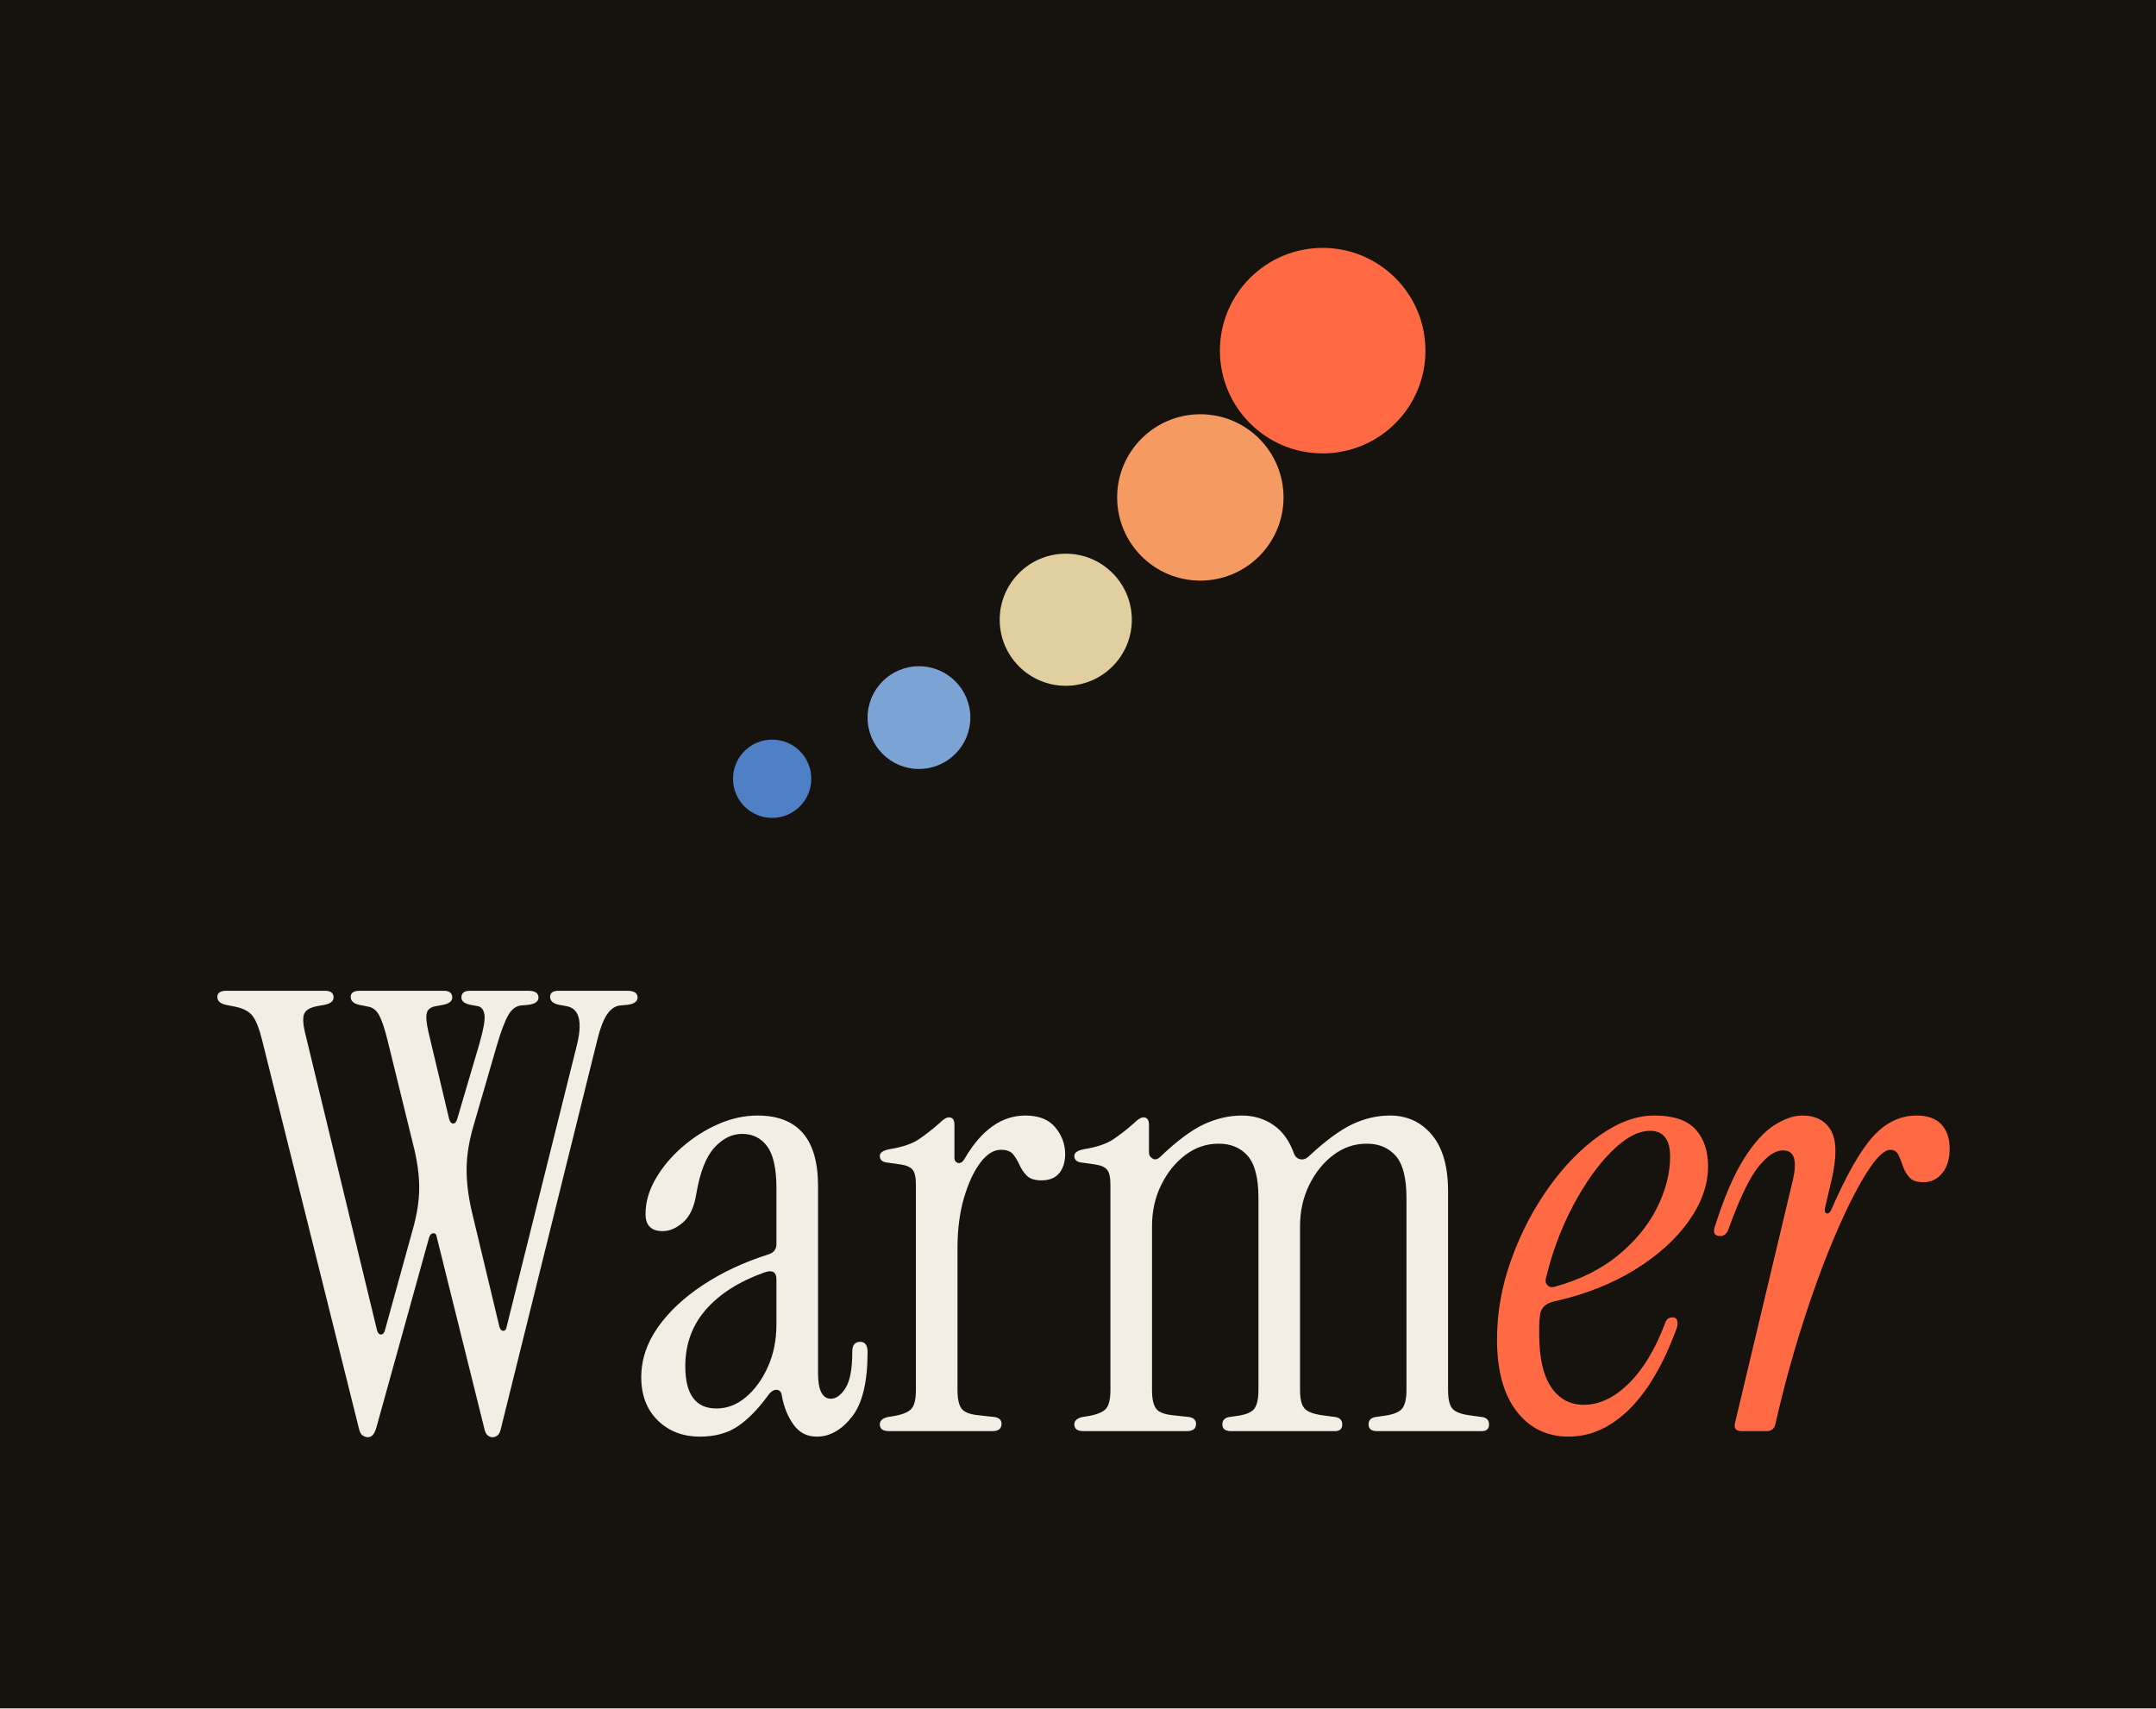
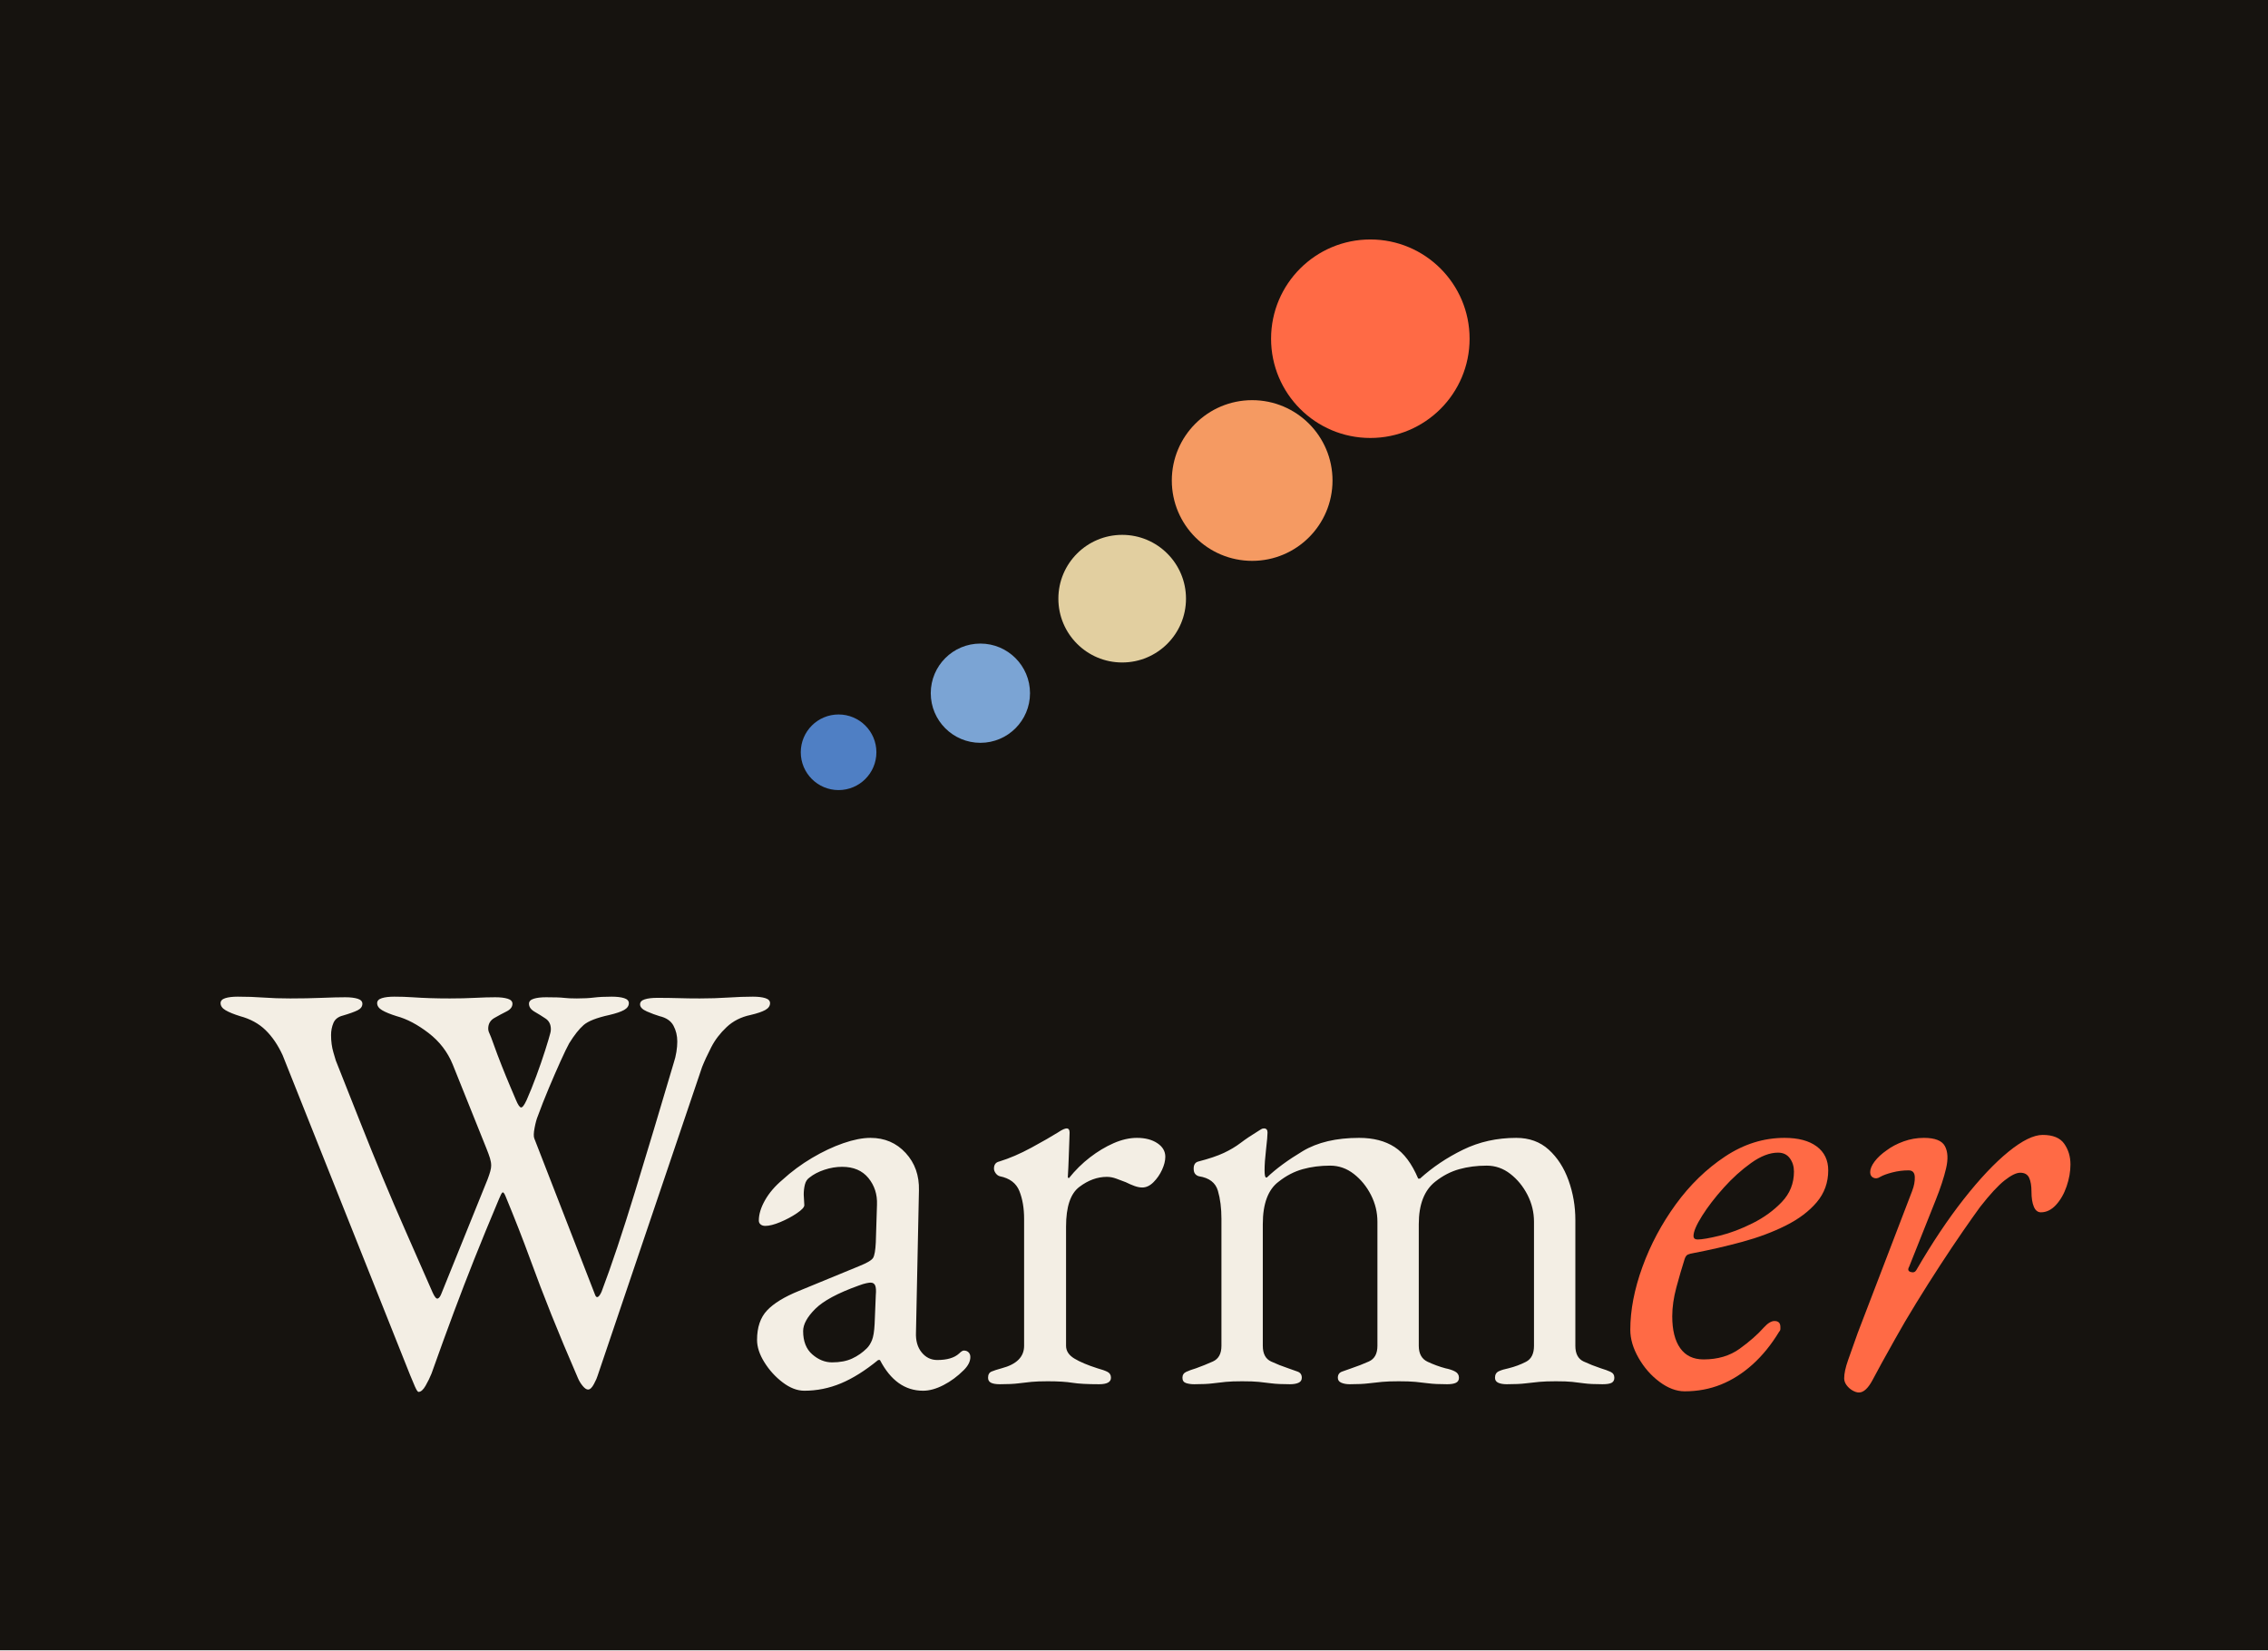
- <svg xmlns="http://www.w3.org/2000/svg" viewBox="0 0 528.7 419" width="528.7" height="419">
-   <rect width="528.7" height="419.0" rx="0" fill="#16130f" />
-   <circle cx="189.35" cy="191.00" r="9.60" fill="#4f7fc4" />
-   <circle cx="225.35" cy="176.00" r="12.60" fill="#7ba4d4" />
-   <circle cx="261.35" cy="152.00" r="16.20" fill="#e2cfa0" />
-   <circle cx="294.35" cy="122.00" r="20.40" fill="#f59a62" />
-   <circle cx="324.35" cy="86.00" r="25.20" fill="#ff6a45" />
-   <path d="M120.8 352.5Q120.2 352.5 119.6 352.05Q119.0 351.6 118.7 350.1L107.15 303.6Q107.0 302.4 106.25 302.475Q105.5 302.55 105.2 303.6L92.3 350.1Q91.85 351.6 91.325 352.05Q90.8 352.5 90.2 352.5Q89.6 352.5 88.925 352.05Q88.25 351.6 87.95 350.1L64.25 255.0Q63.2 250.8 61.925 249.15Q60.65 247.5 57.65 246.9L55.4 246.45Q53.3 246.0 53.3 244.5Q53.3 243.0 55.55 243.0H79.7Q81.8 243.0 81.8 244.65Q81.8 246.0 79.55 246.45L77.9 246.75Q75.35 247.2 74.675 248.475Q74.0 249.75 74.75 253.05L92.45 326.25Q92.75 327.3 93.425 327.3Q94.1 327.3 94.4 326.25L101.15 301.8Q102.8 296.1 102.8 291.3Q102.8 286.5 101.3 280.65L95.0 255.0Q93.95 250.8 92.975 249.0Q92.0 247.2 90.35 246.9L88.1 246.45Q86.0 246.0 86.0 244.5Q86.0 243.0 88.25 243.0H108.8Q110.9 243.0 110.9 244.65Q110.9 246.0 108.65 246.45L107.0 246.75Q105.05 247.05 104.675 248.4Q104.3 249.75 105.05 253.05L110.15 274.5Q110.45 275.55 111.125 275.55Q111.8 275.55 112.1 274.5L117.5 256.2Q119.15 250.5 118.775 248.7Q118.4 246.9 117.05 246.75L115.4 246.45Q113.15 246.0 113.15 244.65Q113.15 243.0 115.25 243.0H129.5Q132.05 243.0 132.05 244.65Q132.05 246.15 129.5 246.45L127.85 246.6Q125.9 246.75 124.625 249.0Q123.35 251.25 121.85 256.35L116.15 276.0Q114.5 281.55 114.425 286.425Q114.35 291.3 115.7 297.15L122.45 325.35Q122.75 326.4 123.425 326.4Q124.1 326.4 124.25 325.35L141.5 256.2Q143.6 247.5 138.8 246.75L137.15 246.45Q134.9 246.0 134.9 244.5Q134.9 243.0 137.0 243.0H153.8Q156.35 243.0 156.35 244.65Q156.35 246.15 153.8 246.45L152.15 246.6Q150.2 246.75 148.775 248.925Q147.35 251.1 146.15 256.35L122.9 350.1Q122.6 351.6 122.0 352.05Q121.4 352.5 120.8 352.5Z M171.65 352.35Q165.35 352.35 161.3 348.375Q157.25 344.4 157.25 337.8Q157.25 331.35 161.3 325.575Q165.35 319.8 172.4 315.15Q179.45 310.5 188.45 307.65Q190.4 307.05 190.4 305.1V291.45Q190.4 284.25 188.15 281.175Q185.9 278.1 182 278.1Q178.25 278.1 175.175 281.475Q172.1 284.85 170.75 292.8Q170 297.6 167.525 299.775Q165.05 301.95 162.5 301.95Q158.3 301.95 158.3 297.75Q158.3 293.4 160.775 289.125Q163.25 284.85 167.3 281.325Q171.35 277.8 176.15 275.7Q180.95 273.6 185.75 273.6Q200.6 273.6 200.6 290.85V336.75Q200.6 343.05 203.75 343.05Q205.7 343.05 207.35 340.425Q209 337.8 209 331.5Q209 329.1 210.95 329.1Q212.75 329.1 212.75 331.65Q212.75 342.6 208.925 347.475Q205.1 352.35 200.3 352.35Q196.7 352.35 194.6 349.425Q192.5 346.5 191.75 342.45Q191.6 340.95 190.475 340.875Q189.35 340.8 188.3 342.3Q184.7 347.25 180.95 349.8Q177.2 352.35 171.65 352.35ZM175.7 345.45Q179.6 345.45 182.9 342.675Q186.2 339.9 188.3 335.25Q190.4 330.6 190.4 324.75V313.8Q190.4 310.95 187.25 312.15Q178.1 315.45 173.075 321.225Q168.05 327.0 168.05 335.1Q168.05 345.45 175.7 345.45Z M236.6 284.1Q242.75 273.6 251.45 273.6Q256.4 273.6 258.8 276.525Q261.2 279.45 261.2 283.05Q261.2 285.9 259.775 287.7Q258.35 289.5 255.35 289.5Q252.95 289.5 251.825 288.375Q250.7 287.25 250.025 285.75Q249.35 284.25 248.45 283.125Q247.55 282.0 245.45 282.0Q242.75 282.0 240.35 285.225Q237.95 288.45 236.375 293.85Q234.8 299.25 234.8 306.15V340.95Q234.8 344.1 235.775 345.45Q236.75 346.8 239.9 347.1L243.95 347.55Q245.6 347.85 245.6 349.2Q245.6 351.0 243.35 351.0H218Q215.75 351.0 215.75 349.35Q215.75 348.0 217.7 347.55L219.5 347.25Q222.65 346.65 223.625 345.375Q224.6 344.1 224.6 340.95V290.55Q224.6 287.85 223.775 286.875Q222.95 285.9 220.85 285.6L217.7 285.15Q215.75 285.0 215.75 283.5Q215.75 282.3 218.15 281.85Q222.8 281.1 225.275 279.45Q227.75 277.8 230.45 275.4Q231.8 274.05 232.7 274.05Q234.05 274.05 234.05 275.85V283.95Q234.05 285.0 234.95 285.225Q235.85 285.45 236.6 284.1Z M265.7 351.0Q263.45 351.0 263.45 349.35Q263.45 348.0 265.4 347.55L267.2 347.25Q270.35 346.65 271.325 345.375Q272.3 344.1 272.3 340.95V290.55Q272.3 287.85 271.475 286.875Q270.65 285.9 268.55 285.6L265.4 285.15Q263.45 285.0 263.45 283.5Q263.45 282.3 265.85 281.85Q270.5 281.1 272.975 279.45Q275.45 277.8 278.15 275.4Q279.5 274.05 280.4 274.05Q281.75 274.05 281.75 275.85V282.6Q281.75 283.65 282.65 284.175Q283.55 284.7 284.6 283.65Q290.75 277.8 295.325 275.7Q299.9 273.6 304.55 273.6Q308.9 273.6 312.275 275.925Q315.65 278.25 317.3 282.9Q317.75 284.1 318.875 284.325Q320.0 284.55 321.05 283.5Q327.2 277.8 331.7 275.7Q336.2 273.6 340.85 273.6Q347.15 273.6 351.125 278.325Q355.1 283.05 355.1 292.2V340.95Q355.1 344.1 356.075 345.375Q357.05 346.65 360.2 347.1L363.5 347.55Q365.15 347.85 365.15 349.35Q365.15 351.0 363.35 351.0H337.7Q335.6 351.0 335.6 349.35Q335.6 347.85 337.25 347.55L339.35 347.25Q342.8 346.8 343.85 345.45Q344.9 344.1 344.9 340.95V293.85Q344.9 286.5 342.275 283.5Q339.65 280.5 335.15 280.5Q330.65 280.5 326.975 283.275Q323.3 286.05 321.05 290.625Q318.8 295.2 318.8 300.75V340.95Q318.8 344.1 319.85 345.375Q320.9 346.65 324.2 347.1L327.5 347.55Q329.15 347.85 329.15 349.35Q329.15 351.0 327.35 351.0H301.85Q299.75 351.0 299.75 349.35Q299.75 347.85 301.4 347.55L303.5 347.25Q306.65 346.8 307.625 345.45Q308.6 344.1 308.6 340.95V293.85Q308.6 286.5 305.975 283.5Q303.35 280.5 298.85 280.5Q294.35 280.5 290.675 283.275Q287.0 286.05 284.75 290.625Q282.5 295.2 282.5 300.75V340.95Q282.5 344.1 283.475 345.45Q284.45 346.8 287.6 347.1L291.65 347.55Q293.3 347.85 293.3 349.2Q293.3 351.0 291.05 351.0Z" fill="#f3eee4" />
-   <path d="M384.65 352.35Q376.7 352.35 371.9 346.125Q367.1 339.9 367.1 328.5Q367.1 318.6 370.625 308.85Q374.15 299.1 379.85 291.15Q385.55 283.2 392.375 278.4Q399.2 273.6 405.65 273.6Q412.7 273.6 415.775 276.975Q418.85 280.35 418.85 286.05Q418.85 292.8 414.125 299.475Q409.4 306.15 400.925 311.4Q392.45 316.65 381.05 319.2Q377.75 319.95 377.6 322.95Q377.45 324.0 377.45 325.125Q377.45 326.25 377.45 327.3Q377.45 335.85 380.375 340.2Q383.3 344.55 388.4 344.55Q394.1 344.55 399.425 339.3Q404.75 334.05 408.35 324.45Q408.8 323.1 410.15 323.1Q411.05 323.1 411.275 323.85Q411.5 324.6 411.2 325.65Q406.4 338.85 399.575 345.6Q392.75 352.35 384.65 352.35ZM379.1 313.5Q378.8 314.55 379.475 315.225Q380.15 315.9 381.2 315.6Q390.5 313.05 396.8 307.875Q403.1 302.7 406.325 296.25Q409.55 289.8 409.55 283.65Q409.55 277.35 404.6 277.35Q400.25 277.35 395.15 282.45Q390.05 287.55 385.7 295.8Q381.35 304.05 379.1 313.5Z M427.1 351.0Q425 351.0 425.45 349.05L439.7 289.2Q440.45 285.9 439.925 284.025Q439.4 282.15 437.15 282.15Q434.45 282.15 431.225 286.125Q428 290.1 423.95 301.2Q423.35 303.15 421.85 303.15Q419.6 303.15 420.65 300.45Q423.95 290.1 427.625 284.25Q431.3 278.4 435.05 276.0Q438.8 273.6 441.95 273.6Q446.9 273.6 449 277.275Q451.1 280.95 449.15 289.35L447.5 296.4Q447.35 297.45 447.95 297.6Q448.55 297.75 449 296.85Q454.7 283.8 459.35 278.7Q464 273.6 470 273.6Q474.05 273.6 476.075 275.775Q478.1 277.95 478.1 281.7Q478.1 285.45 476.3 287.7Q474.5 289.95 471.65 289.95Q469.25 289.95 468.2 288.75Q467.15 287.55 466.625 285.975Q466.1 284.4 465.5 283.2Q464.9 282.0 463.55 282.0Q461.3 282.0 457.7 287.7Q454.1 293.4 449.975 303.075Q445.85 312.75 442.025 324.75Q438.2 336.75 435.35 349.35Q434.9 351.0 433.25 351.0Z" fill="#ff6a45" />
+ <svg xmlns="http://www.w3.org/2000/svg" viewBox="0 0 575.8 419" width="575.8" height="419">
+   <rect width="575.8" height="419.0" rx="0" fill="#16130f" />
+   <circle cx="212.90" cy="191.00" r="9.60" fill="#4f7fc4" />
+   <circle cx="248.90" cy="176.00" r="12.60" fill="#7ba4d4" />
+   <circle cx="284.90" cy="152.00" r="16.20" fill="#e2cfa0" />
+   <circle cx="317.90" cy="122.00" r="20.40" fill="#f59a62" />
+   <circle cx="347.90" cy="86.00" r="25.20" fill="#ff6a45" />
+   <path d="M106.25 353.4Q105.95 353.4 105.35 352.05Q104.75 350.7 104.15 349.2L71.75 267.9Q69.95 264.0 67.4 261.525Q64.85 259.05 60.95 258.0Q58.55 257.25 57.275 256.5Q56.0 255.75 56.0 254.7Q56.0 253.8 57.2 253.425Q58.4 253.05 60.35 253.05Q63.8 253.05 66.875 253.275Q69.95 253.5 73.7 253.5Q77.9 253.5 81.65 253.35Q85.4 253.2 87.65 253.2Q89.6 253.2 90.8 253.575Q92.0 253.95 92.0 254.85Q92.0 255.9 90.8 256.5Q89.6 257.1 87.05 257.85Q85.25 258.3 84.65 259.725Q84.05 261.15 84.05 262.8Q84.05 265.2 84.65 267.225Q85.25 269.25 85.25 269.25Q88.7 277.95 91.55 285.15Q94.4 292.35 97.175 299.025Q99.95 305.7 103.025 312.675Q106.1 319.65 109.85 328.2Q110.6 329.85 111.125 329.7Q111.65 329.55 112.1 328.35L123.8 299.4Q124.25 298.2 124.475 297.375Q124.7 296.55 124.7 295.95Q124.7 295.05 124.4 294.075Q124.1 293.1 123.5 291.6L114.95 270.3Q113.0 265.5 108.8 262.275Q104.6 259.05 100.7 258.0Q98.3 257.25 97.025 256.5Q95.75 255.75 95.75 254.7Q95.75 253.8 96.95 253.425Q98.15 253.05 100.1 253.05Q102.5 253.05 104.675 253.2Q106.85 253.35 109.175 253.425Q111.5 253.5 114.2 253.5Q117.65 253.5 120.575 253.35Q123.5 253.2 125.75 253.2Q127.7 253.2 128.9 253.575Q130.1 253.95 130.1 254.85Q130.1 256.05 128.6 256.8Q127.1 257.55 125.525 258.45Q123.95 259.35 123.95 261.15Q123.95 261.45 124.025 261.75Q124.1 262.05 124.25 262.35Q124.55 262.95 125.375 265.275Q126.2 267.6 127.325 270.45Q128.45 273.3 129.5 275.775Q130.55 278.25 131.0 279.3Q131.75 281.1 132.275 281.175Q132.8 281.25 133.7 279.3Q134.9 276.6 136.175 273.15Q137.45 269.7 138.425 266.625Q139.4 263.55 139.7 262.35Q139.85 261.9 139.85 261.3Q139.85 259.5 138.5 258.6Q137.15 257.7 135.725 256.875Q134.3 256.05 134.3 254.85Q134.3 253.95 135.5 253.575Q136.7 253.2 138.65 253.2Q141.95 253.2 143.15 253.35Q144.35 253.5 146.45 253.5Q149.0 253.5 150.8 253.275Q152.6 253.05 155.3 253.05Q157.25 253.05 158.45 253.425Q159.65 253.8 159.65 254.7Q159.65 255.75 158.45 256.425Q157.25 257.1 154.7 257.7Q149.9 258.75 148.175 260.25Q146.45 261.75 144.5 264.9Q143.75 266.25 142.325 269.4Q140.9 272.55 139.325 276.3Q137.75 280.05 136.55 283.35Q136.1 284.4 135.725 286.35Q135.35 288.3 135.65 289.05L151.1 328.8Q151.4 329.55 151.85 329.25Q152.3 328.95 152.75 327.9Q156.5 318.0 161.225 302.55Q165.95 287.1 171.05 269.85Q171.5 268.5 171.725 267.075Q171.95 265.65 171.95 264.45Q171.95 262.2 170.975 260.4Q170.0 258.6 167.45 258.0Q165.95 257.55 164.225 256.8Q162.5 256.05 162.5 255.0Q162.5 254.1 163.7 253.725Q164.9 253.35 166.85 253.35Q169.85 253.35 172.325 253.425Q174.8 253.5 177.65 253.5Q181.4 253.5 184.85 253.275Q188.3 253.05 191.15 253.05Q193.1 253.05 194.3 253.425Q195.5 253.8 195.5 254.7Q195.5 255.75 194.3 256.425Q193.1 257.1 190.55 257.7Q186.95 258.45 184.475 260.775Q182.0 263.1 180.575 265.875Q179.15 268.65 178.25 270.9L151.7 349.35Q151.55 349.95 150.8 351.375Q150.05 352.8 149.3 352.8Q148.7 352.8 147.95 351.9Q147.2 351.0 146.75 349.95Q142.85 340.95 140.0 333.825Q137.15 326.7 134.525 319.5Q131.9 312.3 128.3 303.6Q127.85 302.55 127.55 302.775Q127.25 303.0 126.65 304.5Q123.05 313.05 120.425 319.65Q117.8 326.25 115.25 333.075Q112.7 339.9 109.55 348.75Q108.95 350.25 108.05 351.825Q107.15 353.4 106.25 353.4Z M204.2 353.1Q201.5 353.1 198.725 351.0Q195.95 348.9 194.075 345.9Q192.2 342.9 192.2 340.2Q192.2 335.4 194.75 332.7Q197.3 330.0 202.85 327.75L218.15 321.45Q221.15 320.25 221.675 319.35Q222.2 318.45 222.35 315.45L222.65 305.85Q222.8 301.95 220.475 299.1Q218.15 296.25 213.8 296.25Q211.55 296.25 209.3 297.0Q207.05 297.75 205.55 298.95Q204.65 299.55 204.35 300.75Q204.05 301.95 204.05 303.3Q204.05 303.9 204.125 304.65Q204.2 305.4 204.2 306.0Q204.2 306.75 202.325 308.025Q200.45 309.3 198.125 310.275Q195.8 311.25 194.3 311.25Q193.55 311.25 193.1 310.875Q192.65 310.5 192.65 309.9Q192.65 307.5 194.225 304.725Q195.8 301.95 198.65 299.55Q202.1 296.4 206.15 294.0Q210.2 291.6 214.1 290.25Q218.0 288.9 221.0 288.9Q226.4 288.9 229.925 292.725Q233.45 296.55 233.3 302.25L232.55 338.25Q232.4 341.4 233.975 343.35Q235.55 345.3 237.95 345.3Q241.7 345.3 243.5 343.65Q244.25 342.9 244.7 342.9Q245.45 342.9 245.9 343.35Q246.35 343.8 246.35 344.55Q246.35 346.2 244.7 347.85Q242.3 350.25 239.525 351.675Q236.75 353.1 234.35 353.1Q227.45 353.1 223.4 345.3H222.95Q218.0 349.35 213.5 351.225Q209.0 353.1 204.2 353.1ZM211.25 345.9Q214.25 345.9 216.35 344.925Q218.45 343.95 220.1 342.3Q220.85 341.55 221.375 340.275Q221.9 339.0 222.05 336.15L222.35 328.8Q222.5 327.15 222.2 326.4Q221.9 325.65 221.0 325.65Q220.7 325.65 219.95 325.8Q219.2 325.95 218.0 326.4Q210.05 329.25 206.975 332.325Q203.9 335.4 203.9 337.95Q203.9 341.85 206.225 343.875Q208.55 345.9 211.25 345.9Z M253.85 351.45Q252.35 351.45 251.6 351.075Q250.85 350.7 250.85 349.8Q250.85 348.6 251.75 348.225Q252.65 347.85 254.3 347.4Q257.15 346.65 258.575 345.225Q260.0 343.8 260.0 341.7V309.45Q260.0 305.4 258.8 302.4Q257.6 299.4 253.85 298.65Q253.25 298.5 252.8 297.9Q252.35 297.3 252.35 296.7Q252.35 295.2 253.7 294.9Q257.6 293.7 261.875 291.375Q266.15 289.05 268.55 287.55Q269.45 286.95 269.975 286.725Q270.5 286.5 270.8 286.5Q271.55 286.5 271.55 287.55Q271.55 288.0 271.475 289.8Q271.4 291.6 271.325 294.0Q271.25 296.4 271.1 298.8Q271.1 299.1 271.4 299.1Q273.8 296.1 276.725 293.85Q279.65 291.6 282.725 290.25Q285.8 288.9 288.65 288.9Q291.8 288.9 293.825 290.25Q295.85 291.6 295.85 293.7Q295.85 295.2 295.025 297.0Q294.2 298.8 292.85 300.15Q291.5 301.5 290.0 301.5Q289.1 301.5 288.05 301.125Q287.0 300.75 285.8 300.15Q284.6 299.7 283.4 299.25Q282.2 298.8 281.0 298.8Q277.4 298.8 274.025 301.35Q270.65 303.9 270.65 311.4V341.7Q270.65 343.65 272.75 344.925Q274.85 346.2 278.6 347.4Q280.25 347.85 281.15 348.3Q282.05 348.75 282.05 349.8Q282.05 351.45 279.05 351.45Q274.55 351.45 272.225 351.075Q269.9 350.7 266.0 350.7Q263.45 350.7 261.875 350.85Q260.3 351.0 258.575 351.225Q256.85 351.45 253.85 351.45Z M303.2 351.45Q302.0 351.45 301.1 351.15Q300.2 350.85 300.2 349.8Q300.2 348.75 301.175 348.3Q302.15 347.85 303.65 347.4Q305.75 346.65 307.925 345.675Q310.1 344.7 310.1 341.7V309.45Q310.1 305.4 309.2 302.325Q308.3 299.25 304.4 298.65Q303.8 298.5 303.425 298.05Q303.05 297.6 303.05 296.7Q303.05 295.2 304.25 294.9Q308.3 293.85 310.7 292.725Q313.1 291.6 314.975 290.175Q316.85 288.75 319.55 287.1Q319.85 286.95 320.15 286.725Q320.45 286.5 320.9 286.5Q321.8 286.5 321.8 287.55Q321.8 288.6 321.425 291.825Q321.05 295.05 321.05 297.15Q321.05 298.65 321.35 298.95H321.65Q325.1 295.65 330.725 292.275Q336.35 288.9 345.05 288.9Q350.45 288.9 354.05 291.225Q357.65 293.55 360.05 299.25H360.5Q365.3 294.9 371.45 291.9Q377.6 288.9 384.95 288.9Q389.9 288.9 393.2 291.9Q396.5 294.9 398.225 299.7Q399.95 304.5 399.95 309.75V341.7Q399.95 344.7 402.05 345.675Q404.15 346.65 406.4 347.4Q407.9 347.85 408.875 348.3Q409.85 348.75 409.85 349.8Q409.85 350.7 409.175 351.075Q408.5 351.45 406.85 351.45Q403.85 351.45 402.2 351.225Q400.55 351.0 399.125 350.85Q397.7 350.7 395.0 350.7Q392.45 350.7 390.8 350.85Q389.15 351.0 387.35 351.225Q385.55 351.45 382.55 351.45Q381.2 351.45 380.375 351.075Q379.55 350.7 379.55 349.8Q379.55 348.6 380.525 348.15Q381.5 347.7 383.0 347.4Q385.4 346.8 387.425 345.75Q389.45 344.7 389.45 341.7V310.2Q389.45 306.6 387.8 303.375Q386.15 300.15 383.45 298.05Q380.75 295.95 377.45 295.95Q373.7 295.95 370.475 296.85Q367.25 297.75 364.4 300.0Q360.2 303.3 360.2 310.8V341.7Q360.2 344.7 362.45 345.75Q364.7 346.8 366.95 347.4Q368.45 347.7 369.425 348.225Q370.4 348.75 370.4 349.8Q370.4 350.7 369.65 351.075Q368.9 351.45 367.4 351.45Q364.4 351.45 362.675 351.225Q360.95 351.0 359.375 350.85Q357.8 350.7 355.1 350.7Q352.55 350.7 350.9 350.85Q349.25 351.0 347.45 351.225Q345.65 351.45 342.65 351.45Q341.45 351.45 340.55 351.075Q339.65 350.7 339.65 349.8Q339.65 348.6 340.775 348.225Q341.9 347.85 343.1 347.4Q345.35 346.65 347.525 345.675Q349.7 344.7 349.7 341.7V310.2Q349.7 306.6 348.05 303.375Q346.4 300.15 343.7 298.05Q341.0 295.95 337.7 295.95Q333.95 295.95 330.725 296.85Q327.5 297.75 324.65 300.0Q320.6 303.0 320.6 310.8V341.7Q320.6 344.7 322.7 345.675Q324.8 346.65 327.05 347.4Q328.25 347.85 329.375 348.225Q330.5 348.6 330.5 349.8Q330.5 350.7 329.675 351.075Q328.85 351.45 327.5 351.45Q324.5 351.45 322.775 351.225Q321.05 351.0 319.55 350.85Q318.05 350.7 315.35 350.7Q312.8 350.7 311.225 350.85Q309.65 351.0 307.925 351.225Q306.2 351.45 303.2 351.45Z" fill="#f3eee4" />
+   <path d="M427.7 353.25Q424.55 353.25 421.325 350.85Q418.1 348.45 416.0 344.775Q413.9 341.1 413.9 337.65Q413.9 330.15 416.975 321.675Q420.05 313.2 425.45 305.775Q430.85 298.35 437.975 293.625Q445.1 288.9 453.05 288.9Q458.3 288.9 461.225 291.075Q464.15 293.25 464.15 297.15Q464.15 301.8 461.225 305.25Q458.3 308.7 453.35 311.175Q448.4 313.65 442.325 315.3Q436.25 316.95 429.95 318.15Q429.05 318.3 428.525 318.525Q428.0 318.75 427.7 319.65Q426.65 322.95 425.6 326.85Q424.55 330.75 424.55 334.2Q424.55 339.45 426.575 342.3Q428.6 345.15 432.5 345.15Q437.9 345.15 441.65 342.45Q445.4 339.75 447.8 337.05Q449.3 335.4 450.5 335.4Q452.0 335.4 452.0 336.9Q452.0 337.05 452.0 337.425Q452.0 337.8 451.7 338.1Q448.7 343.05 444.95 346.425Q441.2 349.8 436.925 351.525Q432.65 353.25 427.7 353.25ZM431.0 314.7Q432.65 314.7 436.625 313.725Q440.6 312.75 444.95 310.575Q449.3 308.4 452.375 305.175Q455.45 301.95 455.45 297.45Q455.45 295.5 454.4 294.075Q453.35 292.65 451.4 292.65Q448.25 292.65 444.575 295.275Q440.9 297.9 437.6 301.575Q434.3 305.25 432.125 308.7Q429.95 312.15 429.95 313.8Q429.95 314.7 431.0 314.7Z M471.95 353.55Q471.2 353.55 470.3 353.025Q469.4 352.5 468.8 351.675Q468.2 350.85 468.2 349.95Q468.2 348.15 469.175 345.375Q470.15 342.6 471.65 338.4L485.45 302.4Q486.2 300.45 486.125 298.8Q486.05 297.15 484.55 297.15Q482.45 297.15 480.425 297.675Q478.4 298.2 477.35 298.8Q476.45 299.4 475.625 299.025Q474.8 298.65 474.8 297.6Q474.8 296.4 475.925 294.9Q477.05 293.4 479.0 292.05Q480.8 290.7 483.275 289.8Q485.75 288.9 488.45 288.9Q492.65 288.9 493.775 291.0Q494.9 293.1 494.075 296.625Q493.25 300.15 491.45 304.65L484.7 321.6Q484.1 322.65 485.075 322.95Q486.05 323.25 486.5 322.5Q492.5 312.15 498.575 304.425Q504.65 296.7 509.9 292.425Q515.15 288.15 518.6 288.15Q522.5 288.15 524.075 290.4Q525.65 292.65 525.65 295.65Q525.65 298.35 524.675 301.2Q523.7 304.05 521.975 305.925Q520.25 307.8 518.15 307.8Q516.95 307.8 516.35 306.375Q515.75 304.95 515.75 302.55Q515.75 300.3 515.15 299.025Q514.55 297.75 512.9 297.75Q511.4 297.75 508.925 299.7Q506.45 301.65 502.7 306.45Q501.05 308.7 498.35 312.6Q495.65 316.5 492.575 321.225Q489.5 325.95 486.5 330.825Q483.5 335.7 481.25 339.75Q477.2 346.95 475.475 350.25Q473.75 353.55 471.95 353.55Z" fill="#ff6a45" />
</svg>
